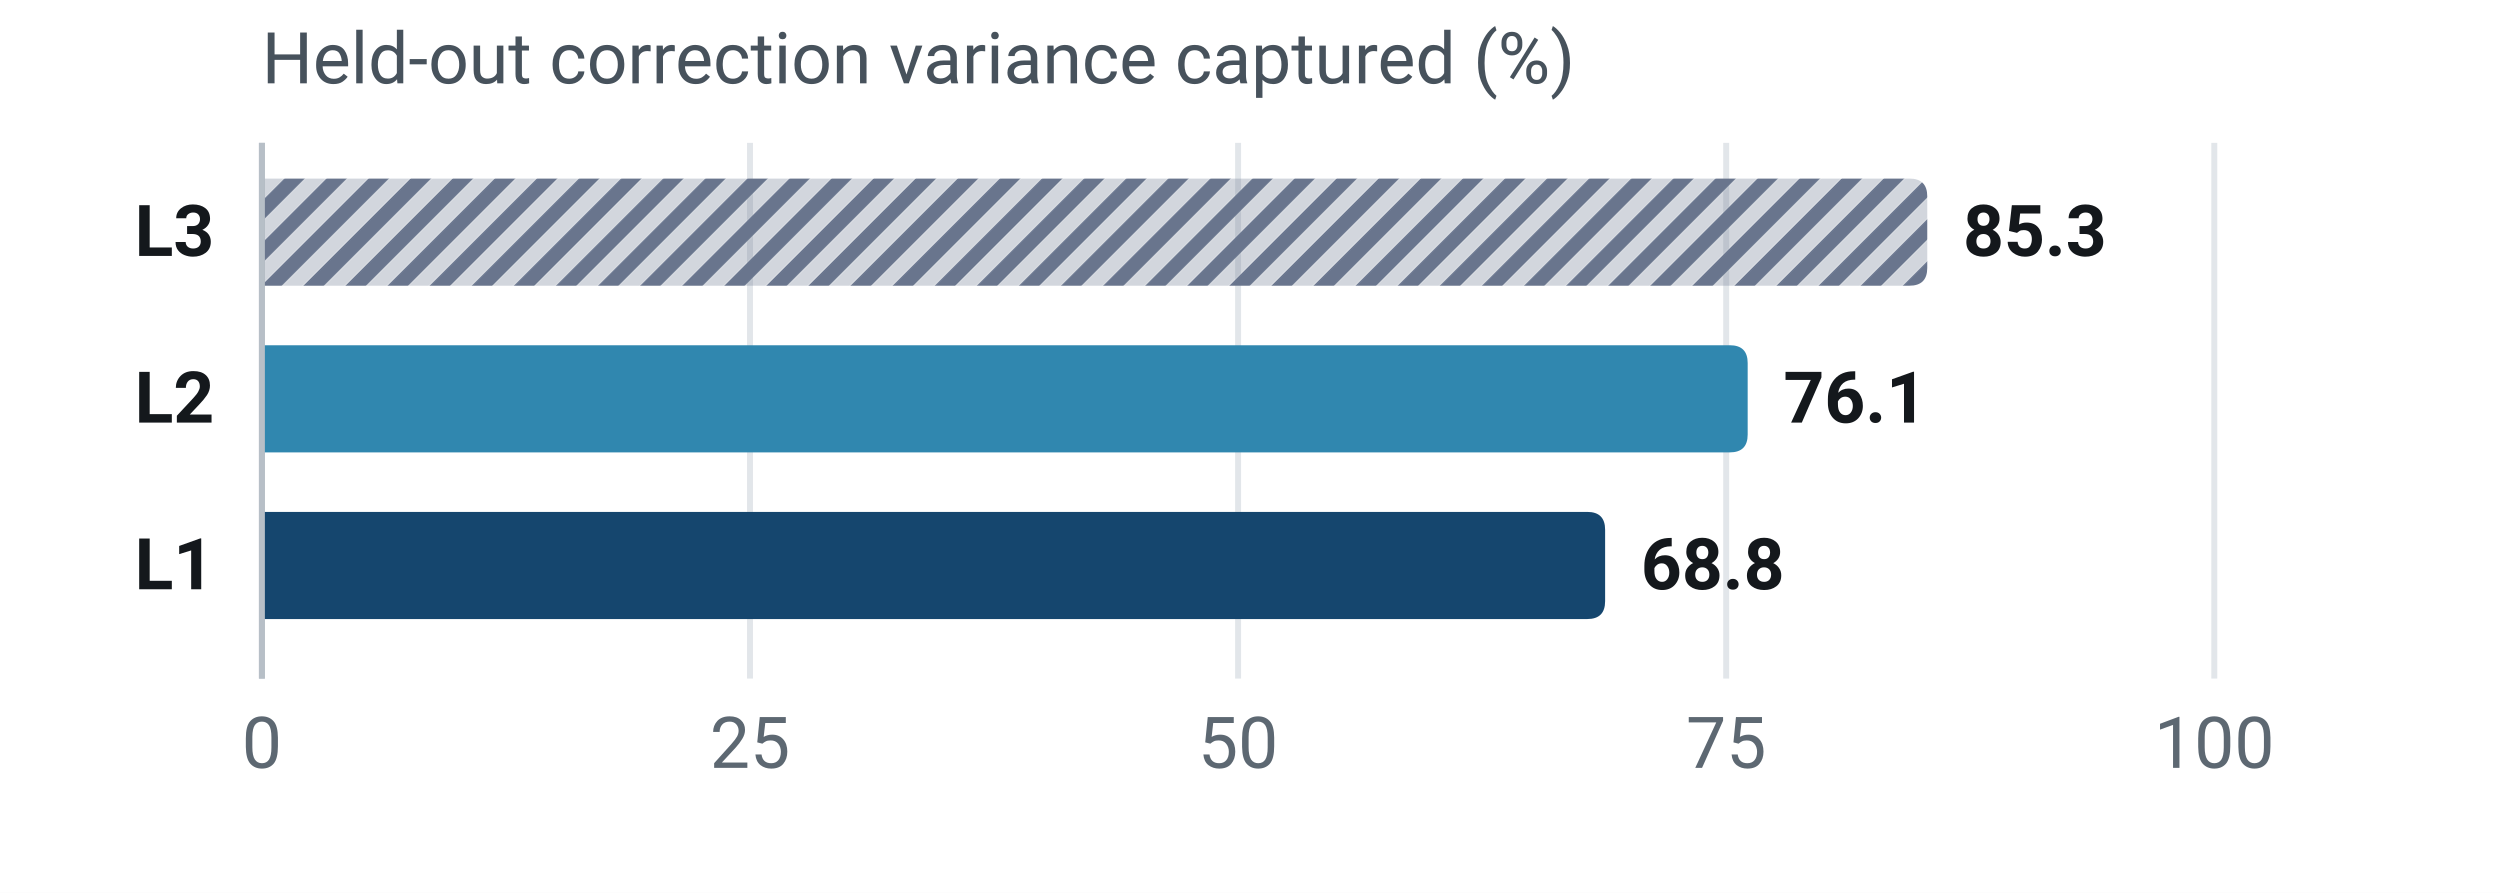
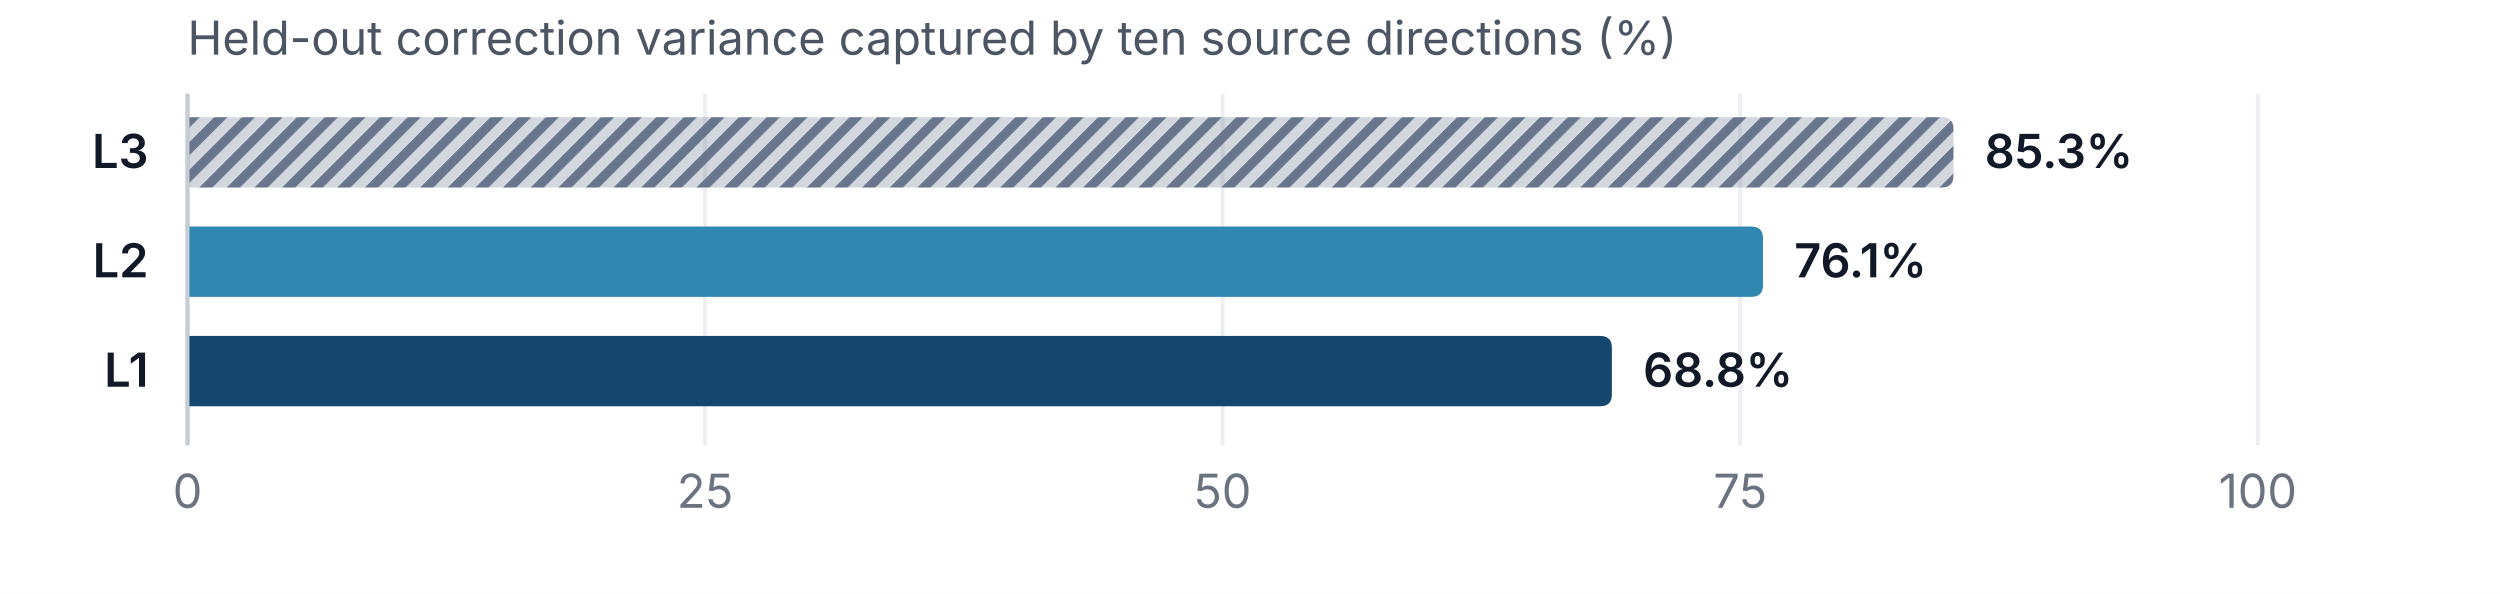
- <svg xmlns="http://www.w3.org/2000/svg" viewBox="0 0 420 150" width="420" height="150" class="chart" role="img" aria-label="Share of held-out correction variance captured by ten source correction directions, by recipe." data-chart="f4_directions">
-   <style>text{font-family:system-ui,-apple-system,'Segoe UI',Roboto,sans-serif;font-size:12px;fill:#5d6872}.tl{fill:#47525c}.dl{fill:#14181c;font-weight:600}.dl2{fill:#47525c;font-size:11.5px}.ink{fill:#14181c}.in{font-size:11.5px;font-weight:600}.on-rescue,.on-harm,.on-kept{fill:#fff}.on-fail{fill:#14181c}.grid{stroke:#e2e6ea;stroke-width:1}.grid.zero,.axis{stroke:#b7bfc7;stroke-width:1}.ref{stroke:#8c939a;stroke-width:1;stroke-dasharray:3 3}.band{fill:#8c939a;fill-opacity:.26}.region{fill:#8c939a;fill-opacity:.1}.hit{fill:transparent}.ln{fill:none;stroke-width:2;stroke-linejoin:round;stroke-linecap:round}.ln.thin{stroke-width:1.25}.ln.s-L3{stroke-dasharray:6 3}.tick{stroke-width:2}.whisk{stroke-width:1.5;stroke-opacity:.55}.err{stroke:#14181c;stroke-width:1.3}.err-bg{stroke:#fff;stroke-width:3.6;stroke-linecap:round}.pt{stroke:#fff;stroke-width:1.6;paint-order:stroke}.c-rescue{fill:#168979}.c-harm{fill:#A04C25}.c-kept{fill:#3C444C}.c-fail{fill:#8C939A}.s-rescue{stroke:#168979}.s-harm{stroke:#A04C25}.c-L1{fill:#15466E}.s-L1{stroke:#15466E}.t-L1{fill:#15466E;fill-opacity:.38}.o-L1{fill:#fff;stroke:#15466E;stroke-width:2}.c-L2{fill:#3087AF}.s-L2{stroke:#3087AF}.t-L2{fill:#3087AF;fill-opacity:.38}.o-L2{fill:#fff;stroke:#3087AF;stroke-width:2}.c-L3{fill:#69758D}.s-L3{stroke:#69758D}.t-L3{fill:#69758D;fill-opacity:.38}.o-L3{fill:#fff;stroke:#69758D;stroke-width:2}.b-L1{fill:#15466E}.b-L2{fill:#3087AF}.b-L3{fill:url(#hatch-L3) #69758D}.hatch-bg{fill:#69758D;fill-opacity:.3}.hatch-fg{fill:#69758D}.c-ink{fill:#14181c}.c-ink3{fill:#6b7782}.s-ink{stroke:#14181c}.o-ink{fill:#fff;stroke:#14181c;stroke-width:2}</style>
+ <svg xmlns="http://www.w3.org/2000/svg" viewBox="0 0 640 152" width="640" height="152" class="chart" role="img" aria-label="Share of held-out correction variance captured by ten source correction directions, by recipe." data-chart="f4_directions">
+   <style>text{font-family:'Inter Variable',Inter,system-ui,-apple-system,sans-serif;font-size:12px;fill:#6b7280}.tl{fill:#4b5563}.dl{fill:#111827;font-weight:600}.dl2{fill:#4b5563;font-size:11.5px}.ink{fill:#111827}.in{font-size:11.5px;font-weight:600}.on-rescue,.on-harm,.on-kept{fill:#fff}.on-fail{fill:#111827}.grid{stroke:#eceef1;stroke-width:1}.grid.zero,.axis{stroke:#c7cdd4;stroke-width:1}.ref{stroke:#8c939a;stroke-width:1;stroke-dasharray:3 3}.band{fill:#8c939a;fill-opacity:.22}.region{fill:#8c939a;fill-opacity:.09}.hit{fill:transparent}.ln{fill:none;stroke-width:2;stroke-linejoin:round;stroke-linecap:round}.ln.thin{stroke-width:1.25}.ln.dot{stroke-dasharray:2 3}.ln.s-L3{stroke-dasharray:6 3}.tick{stroke-width:2}.whisk{stroke-width:1.5;stroke-opacity:.55}.err{stroke:#111827;stroke-width:1.3}.err-bg{stroke:#fff;stroke-width:3.6;stroke-linecap:round}.pt{stroke:#fff;stroke-width:1.6;paint-order:stroke}.c-rescue{fill:#168979}.c-harm{fill:#A04C25}.c-kept{fill:#3C444C}.c-fail{fill:#8C939A}.s-rescue{stroke:#168979}.s-harm{stroke:#A04C25}.c-L1{fill:#15466E}.s-L1{stroke:#15466E}.t-L1{fill:#15466E;fill-opacity:.38}.o-L1{fill:#fff;stroke:#15466E;stroke-width:2}.c-L2{fill:#3087AF}.s-L2{stroke:#3087AF}.t-L2{fill:#3087AF;fill-opacity:.38}.o-L2{fill:#fff;stroke:#3087AF;stroke-width:2}.c-L3{fill:#69758D}.s-L3{stroke:#69758D}.t-L3{fill:#69758D;fill-opacity:.38}.o-L3{fill:#fff;stroke:#69758D;stroke-width:2}.b-L1{fill:#15466E}.b-L2{fill:#3087AF}.b-L3{fill:url(#hatch-L3) #69758D}.hatch-bg{fill:#69758D;fill-opacity:.3}.hatch-fg{fill:#69758D}.c-ink{fill:#111827}.c-ink3{fill:#6b7280}.s-ink{stroke:#111827}.t-ink{fill:#111827;fill-opacity:.28}.o-ink{fill:#fff;stroke:#111827;stroke-width:2}</style>
  <defs>
    <pattern id="hatch-L3" patternUnits="userSpaceOnUse" width="5" height="5" patternTransform="rotate(45)">
      <rect width="5" height="5" class="hatch-bg" />
      <rect width="2.4" height="5" class="hatch-fg" />
    </pattern>
  </defs>
-   <rect width="420" height="150" fill="#fff" />
-   <text x="44" y="14" class="tl">Held-out correction variance captured (%)</text>
-   <line x1="44" y1="24" x2="44" y2="114" class="grid zero" />
-   <text x="44" y="129" class="t" text-anchor="middle">0</text>
-   <line x1="126" y1="24" x2="126" y2="114" class="grid" />
-   <text x="126" y="129" class="t" text-anchor="middle">25</text>
-   <line x1="208" y1="24" x2="208" y2="114" class="grid" />
-   <text x="208" y="129" class="t" text-anchor="middle">50</text>
-   <line x1="290" y1="24" x2="290" y2="114" class="grid" />
-   <text x="290" y="129" class="t" text-anchor="middle">75</text>
-   <line x1="372" y1="24" x2="372" y2="114" class="grid" />
-   <text x="372" y="129" class="t" text-anchor="middle">100</text>
+   <rect width="640" height="152" fill="#fff" />
+   <text x="48" y="14" class="tl">Held-out correction variance captured by ten source directions (%)</text>
+   <line x1="48" y1="24" x2="48" y2="114" class="grid zero" />
+   <text x="48" y="130" class="t" text-anchor="middle">0</text>
+   <line x1="180.5" y1="24" x2="180.5" y2="114" class="grid" />
+   <text x="180.5" y="130" class="t" text-anchor="middle">25</text>
+   <line x1="313" y1="24" x2="313" y2="114" class="grid" />
+   <text x="313" y="130" class="t" text-anchor="middle">50</text>
+   <line x1="445.5" y1="24" x2="445.5" y2="114" class="grid" />
+   <text x="445.5" y="130" class="t" text-anchor="middle">75</text>
+   <line x1="578" y1="24" x2="578" y2="114" class="grid" />
+   <text x="578" y="130" class="t" text-anchor="middle">100</text>
  <g class="mark rk rk-L3" data-tip="85.3%|L3 · first ten source directions|10 directions capture 85%">
-     <text x="36" y="43" class="dl" text-anchor="end">L3</text>
-     <path d="M44 30H320.78Q323.78 30 323.78 33V45Q323.78 48 320.78 48H44Z" class="b-L3" />
-     <text x="329.78" y="43" class="dl">85.3</text>
-     <rect x="44" y="26" width="328" height="26" class="hit" />
+     <text x="38" y="43" class="dl" text-anchor="end">L3</text>
+     <path d="M48 30H497.09Q500.09 30 500.09 33V45Q500.09 48 497.09 48H48Z" class="b-L3" />
+     <text x="508.09" y="43" class="dl">85.3%</text>
+     <rect x="48" y="26" width="592" height="26" class="hit" />
  </g>
  <g class="mark rk rk-L2" data-tip="76.1%|L2 · first ten source directions|15 directions capture 85%">
-     <text x="36" y="71" class="dl" text-anchor="end">L2</text>
-     <path d="M44 58H290.61Q293.61 58 293.61 61V73Q293.61 76 290.61 76H44Z" class="b-L2" />
-     <text x="299.61" y="71" class="dl">76.1</text>
-     <rect x="44" y="54" width="328" height="26" class="hit" />
+     <text x="38" y="71" class="dl" text-anchor="end">L2</text>
+     <path d="M48 58H448.33Q451.33 58 451.33 61V73Q451.33 76 448.33 76H48Z" class="b-L2" />
+     <text x="459.33" y="71" class="dl">76.1%</text>
+     <rect x="48" y="54" width="592" height="26" class="hit" />
  </g>
  <g class="mark rk rk-L1" data-tip="68.8%|L1 · first ten source directions|19 directions capture 85%">
-     <text x="36" y="99" class="dl" text-anchor="end">L1</text>
-     <path d="M44 86H266.66Q269.66 86 269.66 89V101Q269.66 104 266.66 104H44Z" class="b-L1" />
-     <text x="275.66" y="99" class="dl">68.8</text>
-     <rect x="44" y="82" width="328" height="26" class="hit" />
+     <text x="38" y="99" class="dl" text-anchor="end">L1</text>
+     <path d="M48 86H409.64Q412.64 86 412.64 89V101Q412.64 104 409.64 104H48Z" class="b-L1" />
+     <text x="420.64" y="99" class="dl">68.8%</text>
+     <rect x="48" y="82" width="592" height="26" class="hit" />
  </g>
-   <line x1="44" y1="24" x2="44" y2="114" class="axis" />
+   <line x1="48" y1="24" x2="48" y2="114" class="axis" />
</svg>
